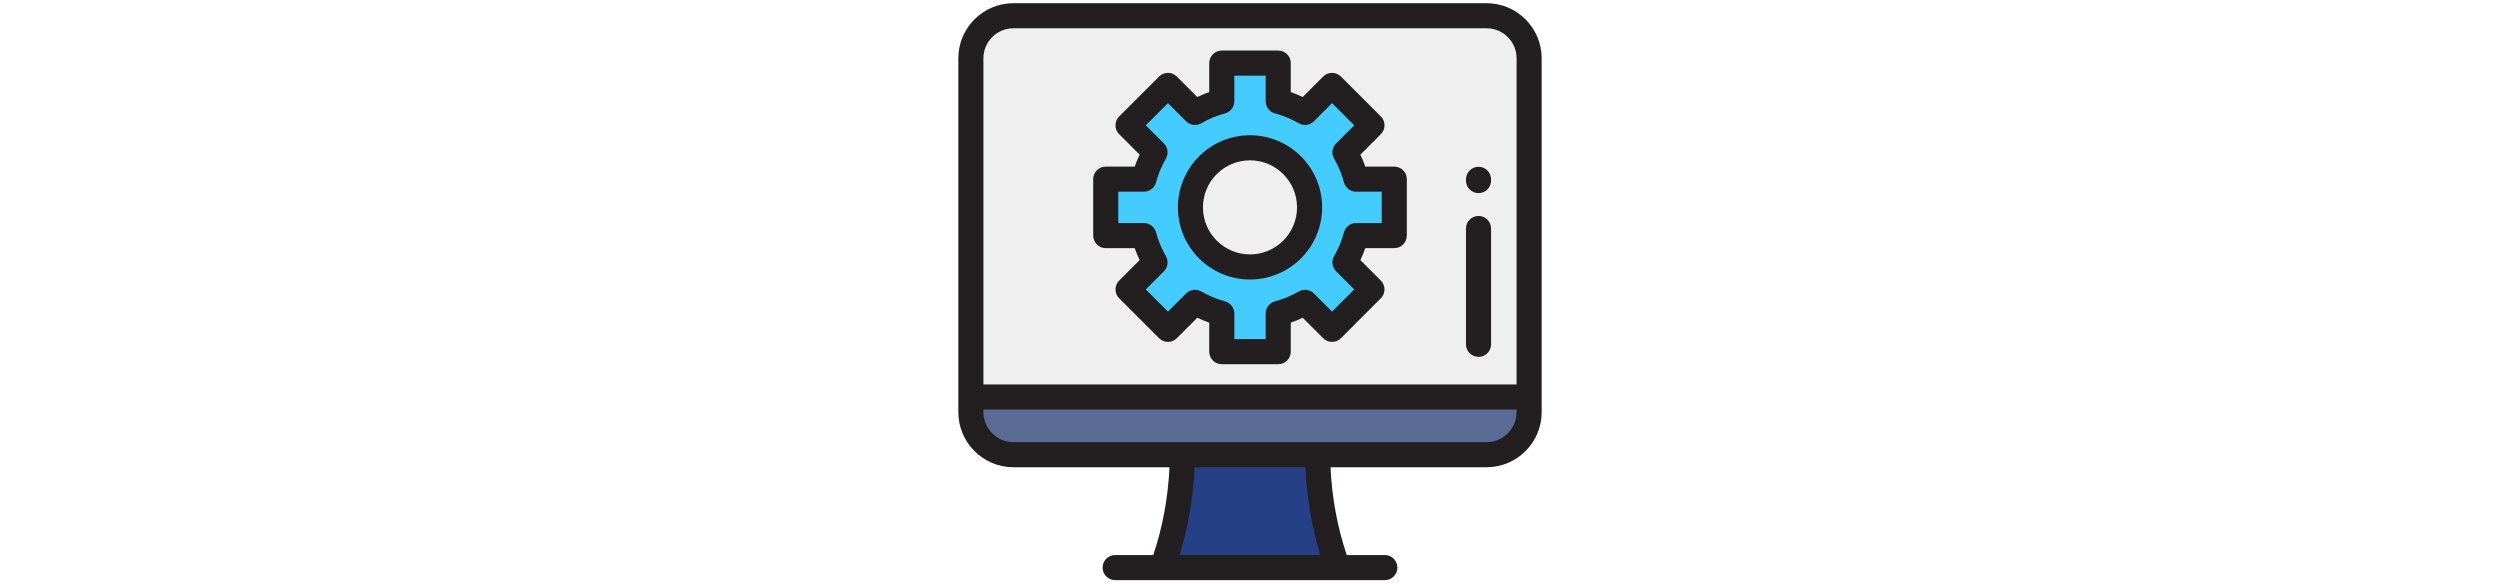
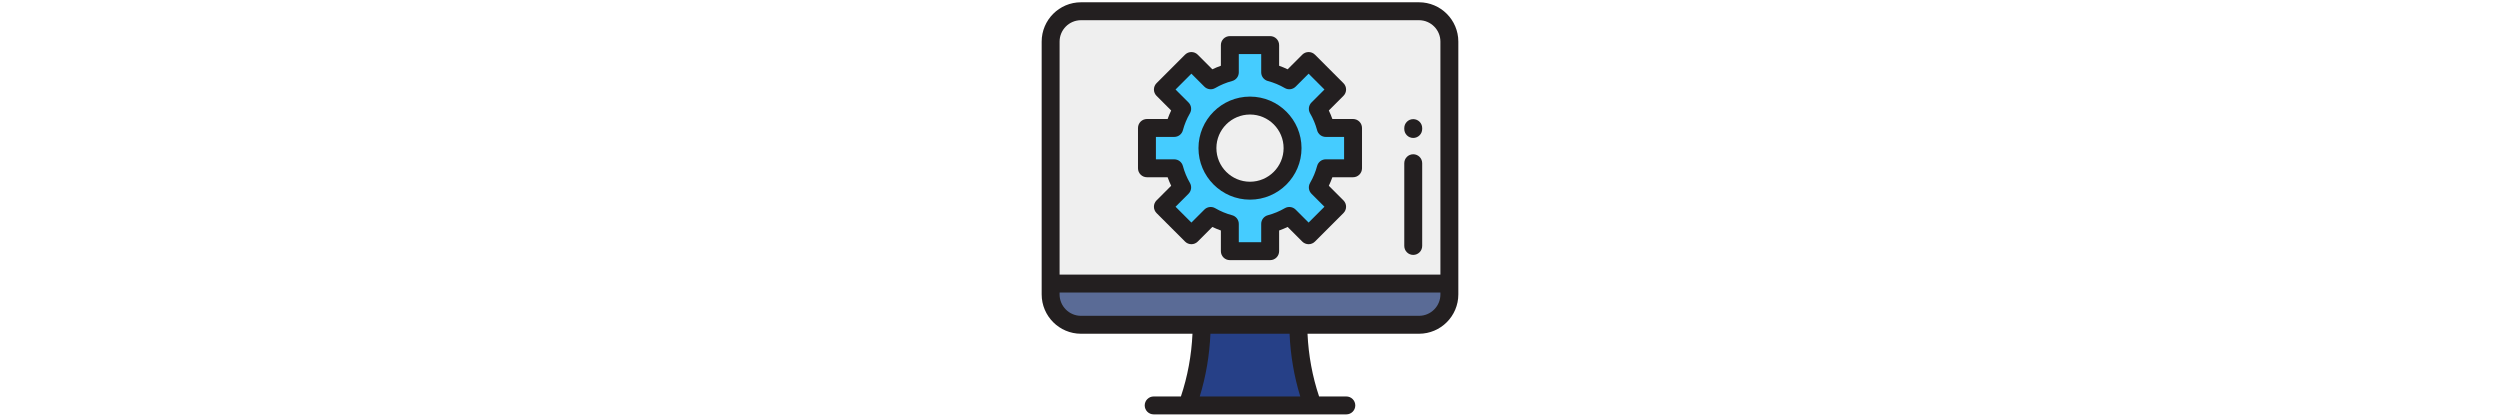
- <svg xmlns="http://www.w3.org/2000/svg" height="28px" width="120px" version="1.1" id="Layer_1" viewBox="0 0 512 512" xml:space="preserve" fill="#000000">
+ <svg xmlns="http://www.w3.org/2000/svg" height="20px" width="120px" version="1.1" id="Layer_1" viewBox="0 0 512 512" xml:space="preserve" fill="#000000">
  <g id="SVGRepo_bgCarrier" stroke-width="0" />
  <g id="SVGRepo_tracerCarrier" stroke-linecap="round" stroke-linejoin="round" />
  <g id="SVGRepo_iconCarrier">
    <path style="fill:#5A6B96;" d="M500.989,348.464v13.29c0,20.623-16.714,37.337-37.326,37.337H48.337 c-20.612,0-37.326-16.714-37.326-37.337v-13.29H500.989z">
        </path>
    <path style="fill:#EFEFEF;" d="M500.989,51.152v297.312H11.011V51.152c0-20.623,16.714-37.337,37.326-37.337h415.326 C484.275,13.815,500.989,30.529,500.989,51.152z">
        </path>
    <path style="fill:#264087;" d="M333.075,498.184c-51.384,0-102.767,0-154.151,0c12.022-32.827,17.426-66.269,17.734-99.097 c39.561,0,79.121,0,118.683,0C315.65,431.916,321.054,465.357,333.075,498.184z">
        </path>
    <path style="fill:#45CCFF;" d="M382.624,206.789v-49.548h-33.514c-2.221-8.337-5.531-16.233-9.773-23.526l23.719-23.719 L328.019,74.96L304.3,98.679c-7.291-4.242-15.188-7.553-23.526-9.773V55.391h-49.548v33.515c-8.337,2.22-16.233,5.531-23.526,9.773 L183.981,74.96l-35.036,35.036l23.719,23.719c-4.242,7.291-7.553,15.188-9.773,23.526h-33.515v49.548h33.515 c2.221,8.337,5.531,16.233,9.773,23.526l-23.719,23.719l35.036,35.036l23.719-23.719c7.291,4.242,15.188,7.553,23.526,9.773v33.514 h49.548v-33.515c8.337-2.22,16.233-5.531,23.526-9.773l23.719,23.719l35.036-35.036l-23.719-23.719 c4.242-7.291,7.553-15.188,9.773-23.526H382.624z M256,234.315c-28.885,0-52.301-23.415-52.301-52.301s23.417-52.301,52.301-52.301 c28.886,0,52.301,23.415,52.301,52.301S284.885,234.315,256,234.315z">
        </path>
    <g>
      <path style="fill:#231F20;" d="M463.663,2.804H48.337C21.683,2.804,0,24.493,0,51.152v310.602 c0,26.659,21.683,48.348,48.337,48.348h136.991c-1.233,26.664-6.005,52.51-14.227,77.072h-33.467 c-6.08,0-11.011,4.93-11.011,11.011c0,6.081,4.931,11.011,11.011,11.011h236.731c6.08,0,11.011-4.93,11.011-11.011 c0-6.081-4.931-11.011-11.011-11.011h-33.468c-8.222-24.562-12.993-50.408-14.227-77.072h136.992 c26.654,0,48.337-21.689,48.337-48.348V51.152C512,24.493,490.317,2.804,463.663,2.804z M22.022,51.152 c0-14.517,11.806-26.327,26.316-26.327h415.326c14.511,0,26.316,11.81,26.316,26.327v286.302H22.022V51.152z M317.757,487.174 H194.243c7.592-24.704,11.996-50.528,13.14-77.072h97.233C305.761,436.646,310.165,462.471,317.757,487.174z M489.979,361.754 c0,14.517-11.806,26.327-26.316,26.327H48.337c-14.511,0-26.316-11.81-26.316-26.327v-2.279h467.957V361.754z">
            </path>
      <path style="fill:#231F20;" d="M382.624,146.23h-25.408c-1.263-3.564-2.715-7.06-4.35-10.472l17.975-17.975 c4.3-4.3,4.3-11.272,0-15.571l-35.035-35.036c-4.3-4.3-11.269-4.3-15.573,0L302.257,85.15c-3.413-1.635-6.907-3.086-10.472-4.35 V55.391c0-6.081-4.931-11.011-11.011-11.011h-49.548c-6.08,0-11.011,4.93-11.011,11.011V80.8c-3.563,1.263-7.06,2.715-10.473,4.35 l-17.974-17.975c-4.3-4.3-11.27-4.3-15.573,0l-35.036,35.036c-2.065,2.065-3.225,4.866-3.225,7.786s1.161,5.721,3.225,7.786 l17.975,17.975c-1.634,3.412-3.087,6.908-4.35,10.472h-25.407c-6.08,0-11.011,4.93-11.011,11.011v49.548 c0,6.081,4.931,11.011,11.011,11.011h25.407c1.263,3.564,2.716,7.06,4.35,10.472l-17.975,17.975 c-2.065,2.065-3.225,4.866-3.225,7.786c0,2.92,1.161,5.721,3.225,7.786l35.036,35.036c2.066,2.065,4.866,3.225,7.786,3.225 s5.721-1.161,7.786-3.225l17.974-17.975c3.413,1.635,6.909,3.087,10.473,4.35v25.408c0,6.081,4.931,11.011,11.011,11.011h49.548 c6.08,0,11.011-4.93,11.011-11.011V283.23c3.563-1.263,7.06-2.715,10.472-4.35l17.975,17.975c2.066,2.065,4.866,3.225,7.786,3.225 c2.92,0,5.72-1.161,7.786-3.225l35.035-35.036c4.3-4.3,4.3-11.272,0-15.571l-17.975-17.975c1.635-3.412,3.087-6.908,4.35-10.472 h25.411c6.08,0,11.011-4.93,11.011-11.011v-49.548C393.634,151.159,388.704,146.23,382.624,146.23z M371.613,195.778h-22.504 c-4.989,0-9.356,3.355-10.64,8.178c-1.94,7.284-4.85,14.29-8.65,20.822c-2.513,4.32-1.802,9.789,1.731,13.323l15.934,15.934 L328.019,273.5l-15.934-15.934c-3.534-3.534-9.005-4.244-13.324-1.731c-6.532,3.801-13.537,6.711-20.82,8.65 c-4.822,1.284-8.178,5.651-8.178,10.64v22.504h-27.527v-22.504c0-4.99-3.356-9.356-8.178-10.64 c-7.284-1.939-14.29-4.85-20.822-8.651c-4.316-2.513-9.789-1.802-13.323,1.732L183.981,273.5l-19.465-19.465l15.934-15.934 c3.533-3.533,4.244-9.003,1.731-13.324c-3.801-6.53-6.712-13.536-8.651-20.821c-1.284-4.822-5.651-8.178-10.64-8.178h-22.503 v-27.527h22.504c4.989,0,9.356-3.355,10.64-8.178c1.94-7.285,4.85-14.291,8.651-20.821c2.513-4.32,1.802-9.79-1.731-13.324 l-15.934-15.934l19.465-19.464l15.933,15.933c3.533,3.533,9.006,4.244,13.323,1.732c6.534-3.801,13.539-6.711,20.822-8.651 c4.822-1.284,8.178-5.651,8.178-10.64V66.402h27.527v22.504c0,4.989,3.355,9.356,8.177,10.64c7.286,1.94,14.291,4.851,20.821,8.651 c4.32,2.512,9.79,1.804,13.324-1.731l15.934-15.933l19.465,19.464l-15.934,15.934c-3.533,3.533-4.244,9.003-1.731,13.323 c3.8,6.533,6.711,13.538,8.65,20.822c1.284,4.822,5.651,8.178,10.64,8.178h22.503V195.778z">
            </path>
      <path style="fill:#231F20;" d="M255.999,118.703c-34.911,0-63.312,28.401-63.312,63.312s28.401,63.312,63.312,63.312 s63.312-28.401,63.312-63.312S290.91,118.703,255.999,118.703z M255.999,223.305c-22.768,0-41.29-18.523-41.29-41.29 s18.522-41.29,41.29-41.29s41.29,18.523,41.29,41.29S278.767,223.305,255.999,223.305z">
            </path>
      <path style="fill:#231F20;" d="M456.58,189.546c-6.08,0-11.011,4.93-11.011,11.011v101.666c0,6.081,4.931,11.011,11.011,11.011 s11.011-4.93,11.011-11.011V200.557C467.59,194.476,462.66,189.546,456.58,189.546z">
            </path>
      <path style="fill:#231F20;" d="M456.58,146.391c-6.08,0-11.011,4.93-11.011,11.011v1.101c0,6.081,4.931,11.011,11.011,11.011 s11.011-4.93,11.011-11.011v-1.101C467.59,151.321,462.66,146.391,456.58,146.391z">
            </path>
    </g>
  </g>
</svg>
